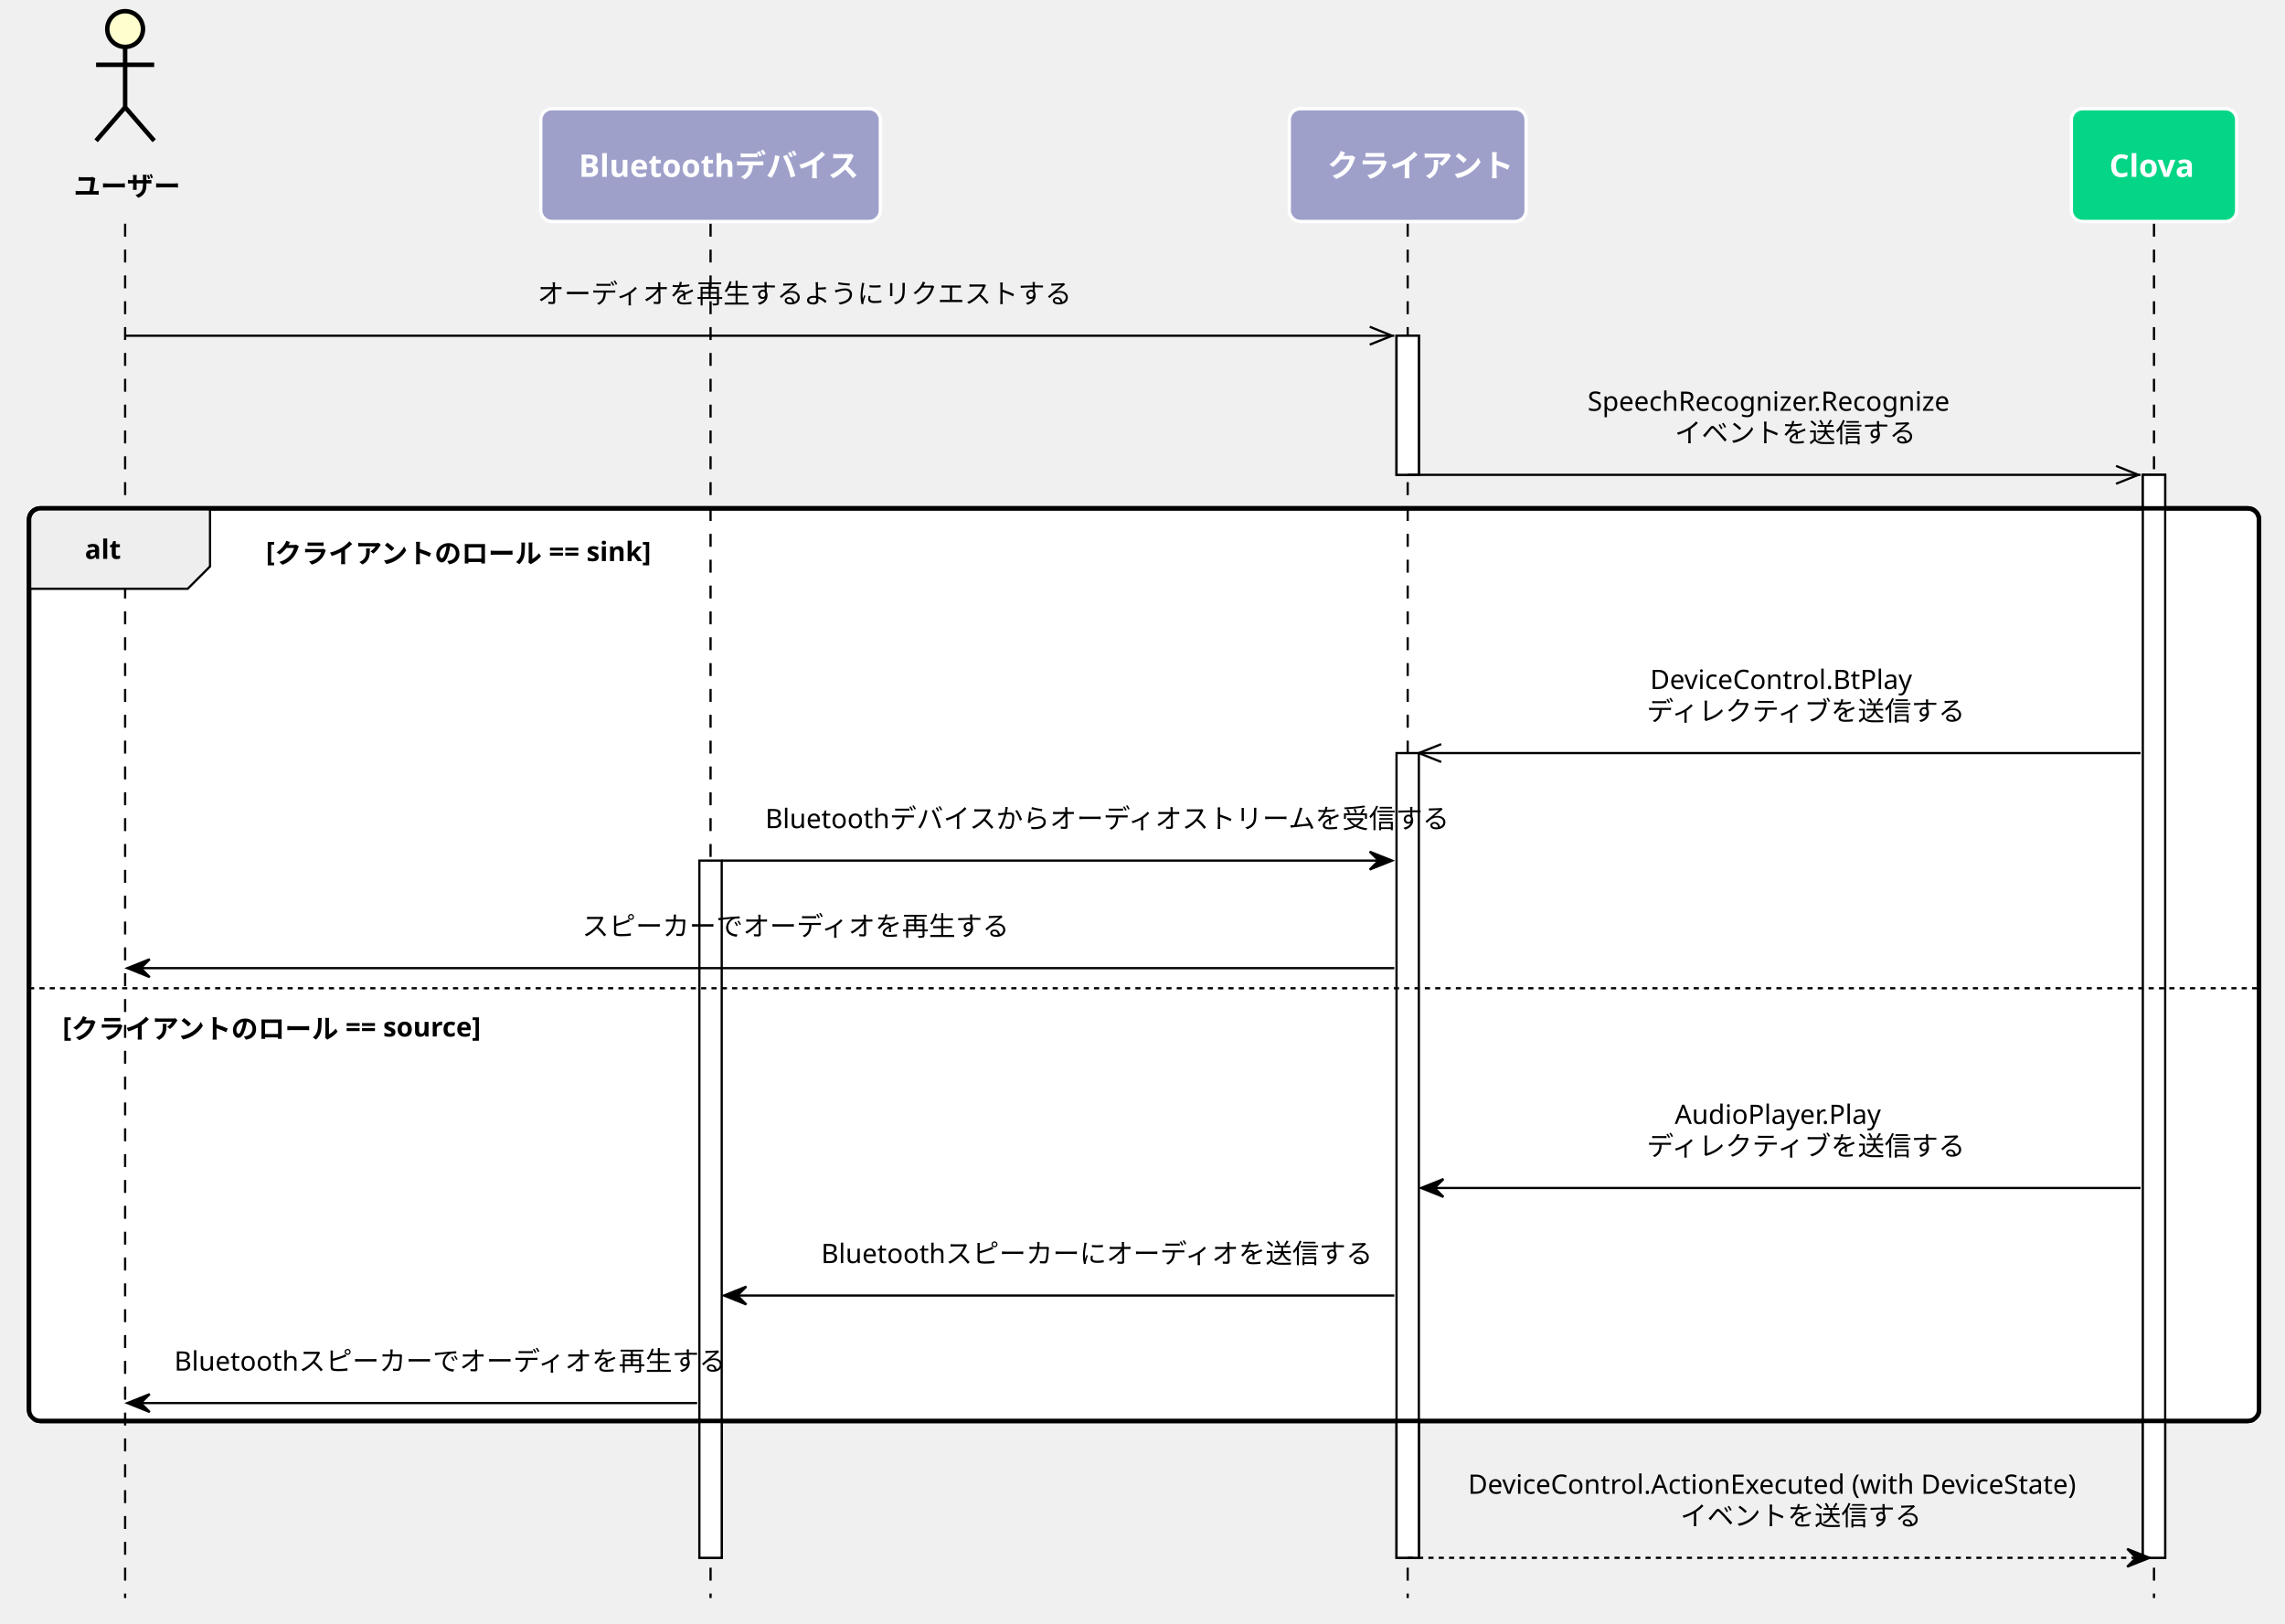
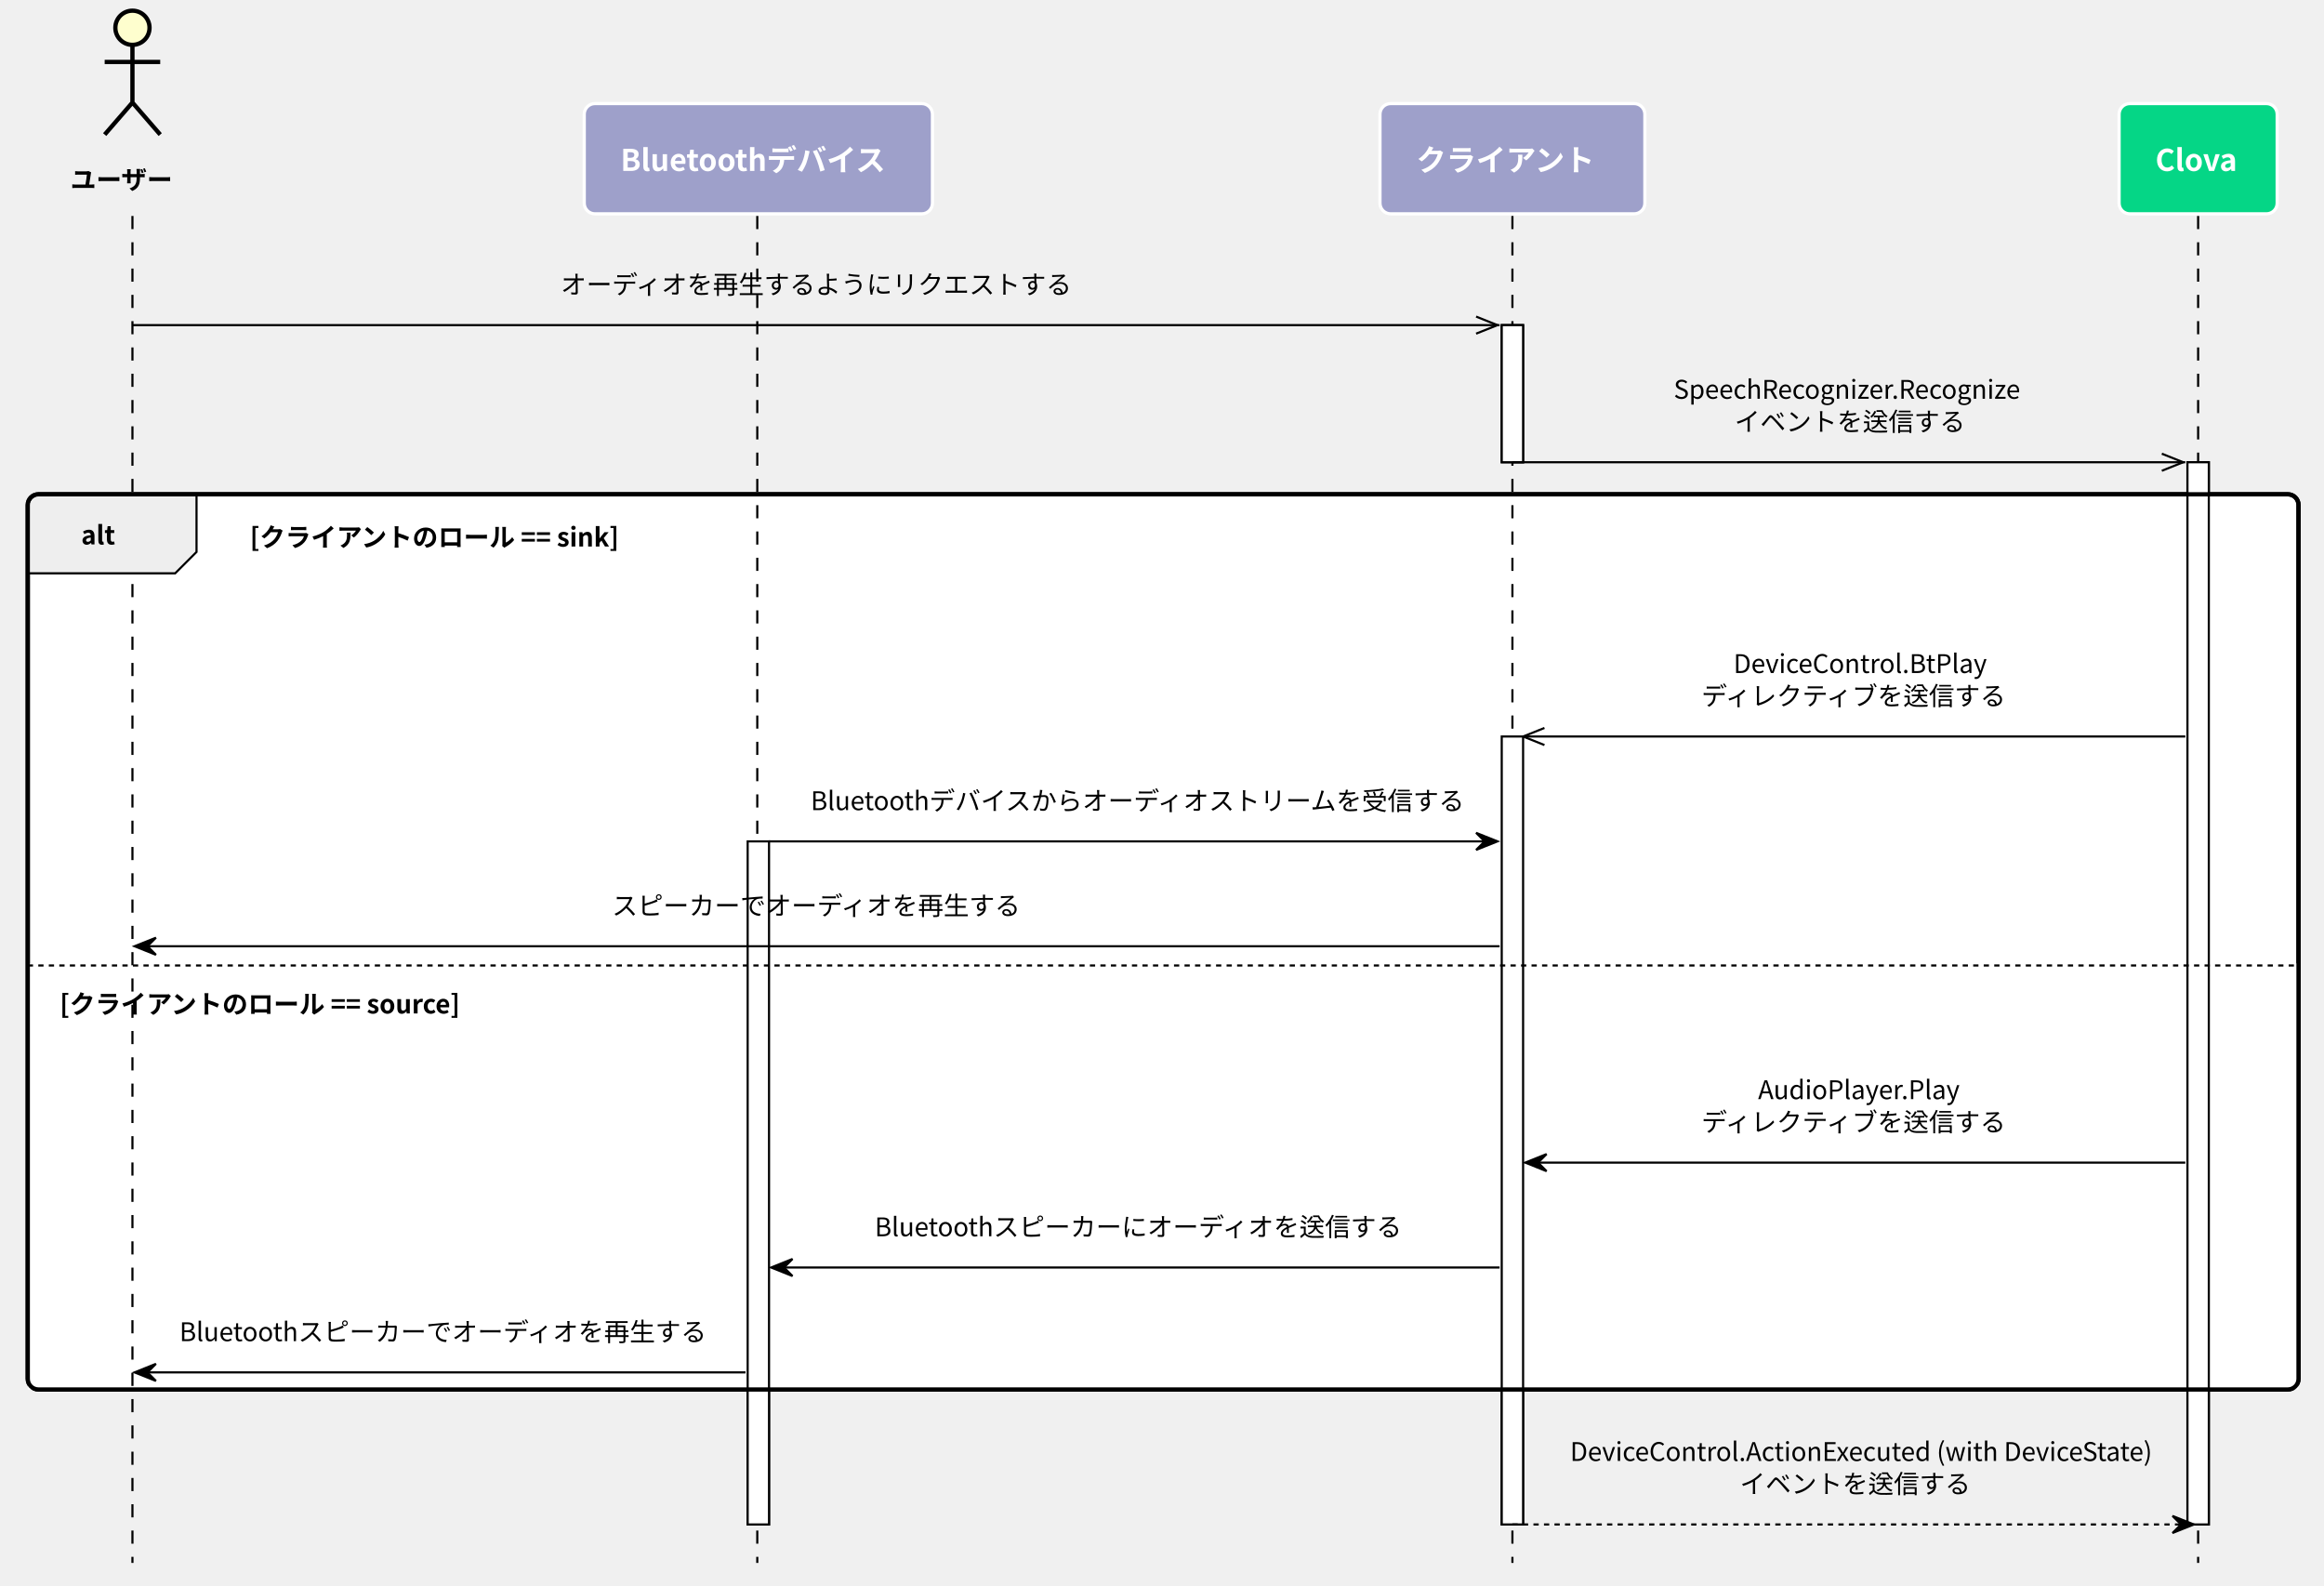
- <svg xmlns="http://www.w3.org/2000/svg" contentScriptType="application/ecmascript" contentStyleType="text/css" height="628.448px" preserveAspectRatio="none" style="width:884px;height:628px;" version="1.1" viewBox="0 0 884 628" width="884.322px" zoomAndPan="magnify">
+ <svg xmlns="http://www.w3.org/2000/svg" contentScriptType="application/ecmascript" contentStyleType="text/css" height="603.73px" preserveAspectRatio="none" style="width:884px;height:603px;" version="1.1" viewBox="0 0 884 603" width="884.063px" zoomAndPan="magnify">
  <defs />
  <g>
-     <rect fill="#FFFFFF" height="269.759" style="stroke: #000000; stroke-width: 0.864;" width="8.644" x="270.57" y="332.978" />
-     <rect fill="#FFFFFF" height="53.825" style="stroke: #000000; stroke-width: 0.864;" width="8.644" x="540.275" y="129.896" />
-     <rect fill="#FFFFFF" height="311.367" style="stroke: #000000; stroke-width: 0.864;" width="8.644" x="540.275" y="291.37" />
-     <rect fill="#FFFFFF" height="419.017" style="stroke: #000000; stroke-width: 0.864;" width="8.644" x="828.998" y="183.72" />
-     <rect fill="#FFFFFF" height="353.09" rx="4.322" ry="4.322" style="stroke: #000000; stroke-width: 1.729;" width="862.711" x="11.238" y="196.687" />
-     <rect fill="#FFFFFF" height="168.275" style="stroke: none; stroke-width: 0.864;" width="862.711" x="11.238" y="381.502" />
-     <line style="stroke: #000000; stroke-width: 0.864; stroke-dasharray: 5.0,5.0;" x1="48.409" x2="48.409" y1="86.559" y2="618.298" />
-     <line style="stroke: #000000; stroke-width: 0.864; stroke-dasharray: 5.0,5.0;" x1="274.892" x2="274.892" y1="86.559" y2="618.298" />
-     <line style="stroke: #000000; stroke-width: 0.864; stroke-dasharray: 5.0,5.0;" x1="544.597" x2="544.597" y1="86.559" y2="618.298" />
-     <line style="stroke: #000000; stroke-width: 0.864; stroke-dasharray: 5.0,5.0;" x1="833.32" x2="833.32" y1="86.559" y2="618.298" />
-     <text fill="#000000" font-family="&quot;Malgun Gothic&quot;, sans-serif" font-size="10.373" font-weight="bold" lengthAdjust="spacingAndGlyphs" textLength="34.578" x="28.526" y="75.726">ユーザー</text>
-     <ellipse cx="48.409" cy="11.238" fill="#FEFECE" rx="6.915" ry="6.915" style="stroke: #000000; stroke-width: 1.729;" />
-     <path d="M48.409,18.153 L48.409,41.493 M37.171,25.069 L59.646,25.069 M48.409,41.493 L37.171,54.46 M48.409,41.493 L59.646,54.46 " fill="none" style="stroke: #000000; stroke-width: 1.729;" />
-     <rect fill="#9EA0CA" height="43.644" rx="4.322" ry="4.322" style="stroke: #FFFFFF; stroke-width: 1.297;" width="131.395" x="209.195" y="42.05" />
-     <text fill="#FFFFFF" font-family="&quot;Malgun Gothic&quot;, sans-serif" font-size="12.102" font-weight="bold" lengthAdjust="spacingAndGlyphs" textLength="102.004" x="223.89" y="68.446">Bluetoothデバイス</text>
-     <rect fill="#9EA0CA" height="43.644" rx="4.322" ry="4.322" style="stroke: #FFFFFF; stroke-width: 1.297;" width="91.631" x="498.782" y="42.05" />
-     <text fill="#FFFFFF" font-family="&quot;Malgun Gothic&quot;, sans-serif" font-size="12.102" font-weight="bold" lengthAdjust="spacingAndGlyphs" textLength="62.24" x="513.477" y="68.446">クライアント</text>
-     <rect fill="#05D686" height="43.644" rx="4.322" ry="4.322" style="stroke: #FFFFFF; stroke-width: 1.297;" width="63.969" x="801.336" y="42.05" />
-     <text fill="#FFFFFF" font-family="&quot;Malgun Gothic&quot;, sans-serif" font-size="12.102" font-weight="bold" lengthAdjust="spacingAndGlyphs" textLength="34.578" x="816.031" y="68.446">Clova</text>
-     <rect fill="#FFFFFF" height="269.759" style="stroke: #000000; stroke-width: 0.864;" width="8.644" x="270.57" y="332.978" />
-     <rect fill="#FFFFFF" height="53.825" style="stroke: #000000; stroke-width: 0.864;" width="8.644" x="540.275" y="129.896" />
-     <rect fill="#FFFFFF" height="311.367" style="stroke: #000000; stroke-width: 0.864;" width="8.644" x="540.275" y="291.37" />
-     <rect fill="#FFFFFF" height="419.017" style="stroke: #000000; stroke-width: 0.864;" width="8.644" x="828.998" y="183.72" />
-     <line style="stroke: #000000; stroke-width: 0.864;" x1="538.546" x2="529.902" y1="129.896" y2="126.438" />
-     <line style="stroke: #000000; stroke-width: 0.864;" x1="538.546" x2="529.902" y1="129.896" y2="133.353" />
-     <line style="stroke: #000000; stroke-width: 0.864;" x1="48.409" x2="539.411" y1="129.896" y2="129.896" />
-     <text fill="#000000" font-family="&quot;Malgun Gothic&quot;, sans-serif" font-size="10.373" lengthAdjust="spacingAndGlyphs" textLength="172.888" x="207.898" y="117.334">オーディオを再生するようにリクエストする</text>
-     <line style="stroke: #000000; stroke-width: 0.864;" x1="827.269" x2="818.625" y1="183.72" y2="180.263" />
-     <line style="stroke: #000000; stroke-width: 0.864;" x1="827.269" x2="818.625" y1="183.72" y2="187.178" />
-     <line style="stroke: #000000; stroke-width: 0.864;" x1="544.597" x2="828.134" y1="183.72" y2="183.72" />
-     <text fill="#000000" font-family="&quot;Malgun Gothic&quot;, sans-serif" font-size="10.373" lengthAdjust="spacingAndGlyphs" textLength="145.226" x="614.185" y="158.942">SpeechRecognizer.Recognize</text>
-     <text fill="#000000" font-family="&quot;Malgun Gothic&quot;, sans-serif" font-size="10.373" lengthAdjust="spacingAndGlyphs" textLength="77.8" x="647.898" y="171.159">イベントを送信する</text>
-     <path d="M15.56,196.687 L81.257,196.687 L81.257,219.163 L72.613,227.807 L11.238,227.807 L11.238,201.009 " fill="#EEEEEE" style="stroke: #000000; stroke-width: 0.864;" />
-     <rect fill="none" height="353.09" rx="4.322" ry="4.322" style="stroke: #000000; stroke-width: 1.729;" width="862.711" x="11.238" y="196.687" />
-     <text fill="#000000" font-family="&quot;Malgun Gothic&quot;, sans-serif" font-size="10.373" font-weight="bold" lengthAdjust="spacingAndGlyphs" textLength="13.831" x="32.849" y="216.225">alt</text>
-     <text fill="#000000" font-family="&quot;Malgun Gothic&quot;, sans-serif" font-size="10.373" font-weight="bold" lengthAdjust="spacingAndGlyphs" textLength="140.904" x="102.868" y="217.089">[クライアントのロール == sink]</text>
-     <line style="stroke: #000000; stroke-width: 0.864;" x1="548.919" x2="557.564" y1="291.37" y2="287.913" />
-     <line style="stroke: #000000; stroke-width: 0.864;" x1="548.919" x2="557.564" y1="291.37" y2="294.828" />
-     <line style="stroke: #000000; stroke-width: 0.864;" x1="548.919" x2="828.134" y1="291.37" y2="291.37" />
-     <text fill="#000000" font-family="&quot;Malgun Gothic&quot;, sans-serif" font-size="10.373" lengthAdjust="spacingAndGlyphs" textLength="101.139" x="638.389" y="266.592">DeviceControl.BtPlay</text>
-     <text fill="#000000" font-family="&quot;Malgun Gothic&quot;, sans-serif" font-size="10.373" lengthAdjust="spacingAndGlyphs" textLength="103.733" x="637.092" y="278.809">ディレクティブを送信する</text>
-     <polygon fill="#000000" points="529.902,329.521,538.546,332.978,529.902,336.436,533.36,332.978" style="stroke: #000000; stroke-width: 0.864;" />
-     <line style="stroke: #000000; stroke-width: 0.864;" x1="279.214" x2="535.088" y1="332.978" y2="332.978" />
-     <text fill="#000000" font-family="&quot;Malgun Gothic&quot;, sans-serif" font-size="10.373" lengthAdjust="spacingAndGlyphs" textLength="227.348" x="296.071" y="320.417">Bluetoothデバイスからオーディオストリームを受信する</text>
-     <polygon fill="#000000" points="57.917,371.128,49.273,374.586,57.917,378.044,54.46,374.586" style="stroke: #000000; stroke-width: 0.864;" />
-     <line style="stroke: #000000; stroke-width: 0.864;" x1="52.731" x2="539.411" y1="374.586" y2="374.586" />
-     <text fill="#000000" font-family="&quot;Malgun Gothic&quot;, sans-serif" font-size="10.373" lengthAdjust="spacingAndGlyphs" textLength="138.31" x="225.187" y="362.025">スピーカーでオーディオを再生する</text>
-     <line style="stroke: #000000; stroke-width: 0.864; stroke-dasharray: 2.0,2.0;" x1="11.238" x2="873.949" y1="382.366" y2="382.366" />
-     <text fill="#000000" font-family="&quot;Malgun Gothic&quot;, sans-serif" font-size="10.373" font-weight="bold" lengthAdjust="spacingAndGlyphs" textLength="153.006" x="24.204" y="401.039">[クライアントのロール == source]</text>
-     <polygon fill="#000000" points="558.428,456.188,549.784,459.646,558.428,463.103,554.971,459.646" style="stroke: #000000; stroke-width: 0.864;" />
-     <line style="stroke: #000000; stroke-width: 0.864;" x1="553.242" x2="828.134" y1="459.646" y2="459.646" />
-     <text fill="#000000" font-family="&quot;Malgun Gothic&quot;, sans-serif" font-size="10.373" lengthAdjust="spacingAndGlyphs" textLength="82.122" x="647.898" y="434.867">AudioPlayer.Play</text>
-     <text fill="#000000" font-family="&quot;Malgun Gothic&quot;, sans-serif" font-size="10.373" lengthAdjust="spacingAndGlyphs" textLength="103.733" x="637.092" y="447.084">ディレクティブを送信する</text>
-     <polygon fill="#000000" points="288.723,497.796,280.079,501.254,288.723,504.711,285.265,501.254" style="stroke: #000000; stroke-width: 0.864;" />
-     <line style="stroke: #000000; stroke-width: 0.864;" x1="283.536" x2="539.411" y1="501.254" y2="501.254" />
-     <text fill="#000000" font-family="&quot;Malgun Gothic&quot;, sans-serif" font-size="10.373" lengthAdjust="spacingAndGlyphs" textLength="184.126" x="317.682" y="488.692">Bluetoothスピーカーにオーディオを送信する</text>
-     <polygon fill="#000000" points="57.917,539.404,49.273,542.862,57.917,546.319,54.46,542.862" style="stroke: #000000; stroke-width: 0.864;" />
-     <line style="stroke: #000000; stroke-width: 0.864;" x1="52.731" x2="269.705" y1="542.862" y2="542.862" />
-     <text fill="#000000" font-family="&quot;Malgun Gothic&quot;, sans-serif" font-size="10.373" lengthAdjust="spacingAndGlyphs" textLength="184.126" x="67.426" y="530.3">Bluetoothスピーカーでオーディオを再生する</text>
-     <polygon fill="#000000" points="822.947,599.28,831.591,602.738,822.947,606.195,826.405,602.738" style="stroke: #000000; stroke-width: 0.864;" />
-     <line style="stroke: #000000; stroke-width: 0.864; stroke-dasharray: 2.0,2.0;" x1="544.597" x2="828.134" y1="602.738" y2="602.738" />
-     <text fill="#000000" font-family="&quot;Malgun Gothic&quot;, sans-serif" font-size="10.373" lengthAdjust="spacingAndGlyphs" textLength="238.585" x="567.937" y="577.959">DeviceControl.ActionExecuted (with DeviceState)</text>
-     <text fill="#000000" font-family="&quot;Malgun Gothic&quot;, sans-serif" font-size="10.373" lengthAdjust="spacingAndGlyphs" textLength="77.8" x="650.059" y="590.176">イベントを送信する</text>
+     <rect fill="#FFFFFF" height="259.815" style="stroke: #000000; stroke-width: 0.813;" width="8.126" x="284.395" y="320.021" />
+     <rect fill="#FFFFFF" height="52.156" style="stroke: #000000; stroke-width: 0.813;" width="8.126" x="571.228" y="123.661" />
+     <rect fill="#FFFFFF" height="299.707" style="stroke: #000000; stroke-width: 0.813;" width="8.126" x="571.228" y="280.129" />
+     <rect fill="#FFFFFF" height="404.019" style="stroke: #000000; stroke-width: 0.813;" width="8.126" x="832.059" y="175.817" />
+     <rect fill="#FFFFFF" height="340.487" rx="4.063" ry="4.063" style="stroke: #000000; stroke-width: 1.625;" width="863.749" x="10.563" y="188.006" />
+     <rect fill="#FFFFFF" height="162.08" style="stroke: none; stroke-width: 0.813;" width="863.749" x="10.563" y="366.413" />
+     <line style="stroke: #000000; stroke-width: 0.813; stroke-dasharray: 5.0,5.0;" x1="50.379" x2="50.379" y1="82.144" y2="594.462" />
+     <line style="stroke: #000000; stroke-width: 0.813; stroke-dasharray: 5.0,5.0;" x1="288.052" x2="288.052" y1="82.144" y2="594.462" />
+     <line style="stroke: #000000; stroke-width: 0.813; stroke-dasharray: 5.0,5.0;" x1="575.291" x2="575.291" y1="82.144" y2="594.462" />
+     <line style="stroke: #000000; stroke-width: 0.813; stroke-dasharray: 5.0,5.0;" x1="836.122" x2="836.122" y1="82.144" y2="594.462" />
+     <text fill="#000000" font-family="Noto Sans CJK KR" font-size="9.751" font-weight="bold" lengthAdjust="spacingAndGlyphs" textLength="42.253" x="26.814" y="71.876">ユーザー</text>
+     <ellipse cx="50.379" cy="10.563" fill="#FEFECE" rx="6.5" ry="6.5" style="stroke: #000000; stroke-width: 1.625;" />
+     <path d="M50.379,17.064 L50.379,39.003 M39.815,23.564 L60.942,23.564 M50.379,39.003 L39.815,51.191 M50.379,39.003 L60.942,51.191 " fill="none" style="stroke: #000000; stroke-width: 1.625;" />
+     <rect fill="#9EA0CA" height="41.936" rx="4.063" ry="4.063" style="stroke: #FFFFFF; stroke-width: 1.219;" width="132.447" x="222.234" y="39.396" />
+     <text fill="#FFFFFF" font-family="Noto Sans CJK KR" font-size="11.376" font-weight="bold" lengthAdjust="spacingAndGlyphs" textLength="104.82" x="236.048" y="65.019">Bluetoothデバイス</text>
+     <rect fill="#9EA0CA" height="41.936" rx="4.063" ry="4.063" style="stroke: #FFFFFF; stroke-width: 1.219;" width="100.757" x="524.912" y="39.396" />
+     <text fill="#FFFFFF" font-family="Noto Sans CJK KR" font-size="11.376" font-weight="bold" lengthAdjust="spacingAndGlyphs" textLength="73.13" x="538.726" y="65.019">クライアント</text>
+     <rect fill="#05D686" height="41.936" rx="4.063" ry="4.063" style="stroke: #FFFFFF; stroke-width: 1.219;" width="60.129" x="806.057" y="39.396" />
+     <text fill="#FFFFFF" font-family="Noto Sans CJK KR" font-size="11.376" font-weight="bold" lengthAdjust="spacingAndGlyphs" textLength="32.502" x="819.871" y="65.019">Clova</text>
+     <rect fill="#FFFFFF" height="259.815" style="stroke: #000000; stroke-width: 0.813;" width="8.126" x="284.395" y="320.021" />
+     <rect fill="#FFFFFF" height="52.156" style="stroke: #000000; stroke-width: 0.813;" width="8.126" x="571.228" y="123.661" />
+     <rect fill="#FFFFFF" height="299.707" style="stroke: #000000; stroke-width: 0.813;" width="8.126" x="571.228" y="280.129" />
+     <rect fill="#FFFFFF" height="404.019" style="stroke: #000000; stroke-width: 0.813;" width="8.126" x="832.059" y="175.817" />
+     <line style="stroke: #000000; stroke-width: 0.813;" x1="569.603" x2="561.477" y1="123.661" y2="120.411" />
+     <line style="stroke: #000000; stroke-width: 0.813;" x1="569.603" x2="561.477" y1="123.661" y2="126.911" />
+     <line style="stroke: #000000; stroke-width: 0.813;" x1="50.379" x2="570.415" y1="123.661" y2="123.661" />
+     <text fill="#000000" font-family="Noto Sans CJK KR" font-size="9.751" lengthAdjust="spacingAndGlyphs" textLength="195.014" x="213.296" y="111.768">オーディオを再生するようにリクエストする</text>
+     <line style="stroke: #000000; stroke-width: 0.813;" x1="830.434" x2="822.308" y1="175.817" y2="172.567" />
+     <line style="stroke: #000000; stroke-width: 0.813;" x1="830.434" x2="822.308" y1="175.817" y2="179.067" />
+     <line style="stroke: #000000; stroke-width: 0.813;" x1="575.291" x2="831.246" y1="175.817" y2="175.817" />
+     <text fill="#000000" font-family="Noto Sans CJK KR" font-size="9.751" lengthAdjust="spacingAndGlyphs" textLength="134.072" x="636.639" y="151.66">SpeechRecognizer.Recognize</text>
+     <text fill="#000000" font-family="Noto Sans CJK KR" font-size="9.751" lengthAdjust="spacingAndGlyphs" textLength="87.756" x="659.797" y="163.924">イベントを送信する</text>
+     <path d="M14.626,188.006 L74.755,188.006 L74.755,209.945 L66.63,218.07 L10.563,218.07 L10.563,192.068 " fill="#EEEEEE" style="stroke: #000000; stroke-width: 0.813;" />
+     <rect fill="none" height="340.487" rx="4.063" ry="4.063" style="stroke: #000000; stroke-width: 1.625;" width="863.749" x="10.563" y="188.006" />
+     <text fill="#000000" font-family="Noto Sans CJK KR" font-size="9.751" font-weight="bold" lengthAdjust="spacingAndGlyphs" textLength="11.376" x="30.877" y="207.066">alt</text>
+     <text fill="#000000" font-family="Noto Sans CJK KR" font-size="9.751" font-weight="bold" lengthAdjust="spacingAndGlyphs" textLength="147.886" x="95.069" y="207.878">[クライアントのロール == sink]</text>
+     <line style="stroke: #000000; stroke-width: 0.813;" x1="579.354" x2="587.479" y1="280.129" y2="276.879" />
+     <line style="stroke: #000000; stroke-width: 0.813;" x1="579.354" x2="587.479" y1="280.129" y2="283.38" />
+     <line style="stroke: #000000; stroke-width: 0.813;" x1="579.354" x2="831.246" y1="280.129" y2="280.129" />
+     <text fill="#000000" font-family="Noto Sans CJK KR" font-size="9.751" lengthAdjust="spacingAndGlyphs" textLength="92.632" x="659.391" y="255.971">DeviceControl.BtPlay</text>
+     <text fill="#000000" font-family="Noto Sans CJK KR" font-size="9.751" lengthAdjust="spacingAndGlyphs" textLength="117.008" x="647.202" y="268.236">ディレクティブを送信する</text>
+     <polygon fill="#000000" points="561.477,316.771,569.603,320.021,561.477,323.271,564.728,320.021" style="stroke: #000000; stroke-width: 0.813;" />
+     <line style="stroke: #000000; stroke-width: 0.813;" x1="292.521" x2="566.353" y1="320.021" y2="320.021" />
+     <text fill="#000000" font-family="Noto Sans CJK KR" font-size="9.751" lengthAdjust="spacingAndGlyphs" textLength="247.018" x="308.366" y="308.128">Bluetoothデバイスからオーディオストリームを受信する</text>
+     <polygon fill="#000000" points="59.317,356.662,51.191,359.912,59.317,363.163,56.066,359.912" style="stroke: #000000; stroke-width: 0.813;" />
+     <line style="stroke: #000000; stroke-width: 0.813;" x1="54.441" x2="570.415" y1="359.912" y2="359.912" />
+     <text fill="#000000" font-family="Noto Sans CJK KR" font-size="9.751" lengthAdjust="spacingAndGlyphs" textLength="156.011" x="232.798" y="348.019">スピーカーでオーディオを再生する</text>
+     <line style="stroke: #000000; stroke-width: 0.813; stroke-dasharray: 2.0,2.0;" x1="10.563" x2="874.312" y1="367.225" y2="367.225" />
+     <text fill="#000000" font-family="Noto Sans CJK KR" font-size="9.751" font-weight="bold" lengthAdjust="spacingAndGlyphs" textLength="160.886" x="22.752" y="385.473">[クライアントのロール == source]</text>
+     <polygon fill="#000000" points="588.292,438.959,580.166,442.209,588.292,445.459,585.042,442.209" style="stroke: #000000; stroke-width: 0.813;" />
+     <line style="stroke: #000000; stroke-width: 0.813;" x1="583.416" x2="831.246" y1="442.209" y2="442.209" />
+     <text fill="#000000" font-family="Noto Sans CJK KR" font-size="9.751" lengthAdjust="spacingAndGlyphs" textLength="73.943" x="668.735" y="418.051">AudioPlayer.Play</text>
+     <text fill="#000000" font-family="Noto Sans CJK KR" font-size="9.751" lengthAdjust="spacingAndGlyphs" textLength="117.008" x="647.202" y="430.316">ディレクティブを送信する</text>
+     <polygon fill="#000000" points="301.459,478.85,293.333,482.101,301.459,485.351,298.209,482.101" style="stroke: #000000; stroke-width: 0.813;" />
+     <line style="stroke: #000000; stroke-width: 0.813;" x1="296.584" x2="570.415" y1="482.101" y2="482.101" />
+     <text fill="#000000" font-family="Noto Sans CJK KR" font-size="9.751" lengthAdjust="spacingAndGlyphs" textLength="198.264" x="332.742" y="470.207">Bluetoothスピーカーにオーディオを送信する</text>
+     <polygon fill="#000000" points="59.317,518.742,51.191,521.992,59.317,525.242,56.066,521.992" style="stroke: #000000; stroke-width: 0.813;" />
+     <line style="stroke: #000000; stroke-width: 0.813;" x1="54.441" x2="283.583" y1="521.992" y2="521.992" />
+     <text fill="#000000" font-family="Noto Sans CJK KR" font-size="9.751" lengthAdjust="spacingAndGlyphs" textLength="198.264" x="68.255" y="510.099">Bluetoothスピーカーでオーディオを再生する</text>
+     <polygon fill="#000000" points="826.371,576.586,834.497,579.836,826.371,583.086,829.621,579.836" style="stroke: #000000; stroke-width: 0.813;" />
+     <line style="stroke: #000000; stroke-width: 0.813; stroke-dasharray: 2.0,2.0;" x1="575.291" x2="831.246" y1="579.836" y2="579.836" />
+     <text fill="#000000" font-family="Noto Sans CJK KR" font-size="9.751" lengthAdjust="spacingAndGlyphs" textLength="214.515" x="597.23" y="555.678">DeviceControl.ActionExecuted (with DeviceState)</text>
+     <text fill="#000000" font-family="Noto Sans CJK KR" font-size="9.751" lengthAdjust="spacingAndGlyphs" textLength="87.756" x="661.828" y="567.943">イベントを送信する</text>
  </g>
</svg>
